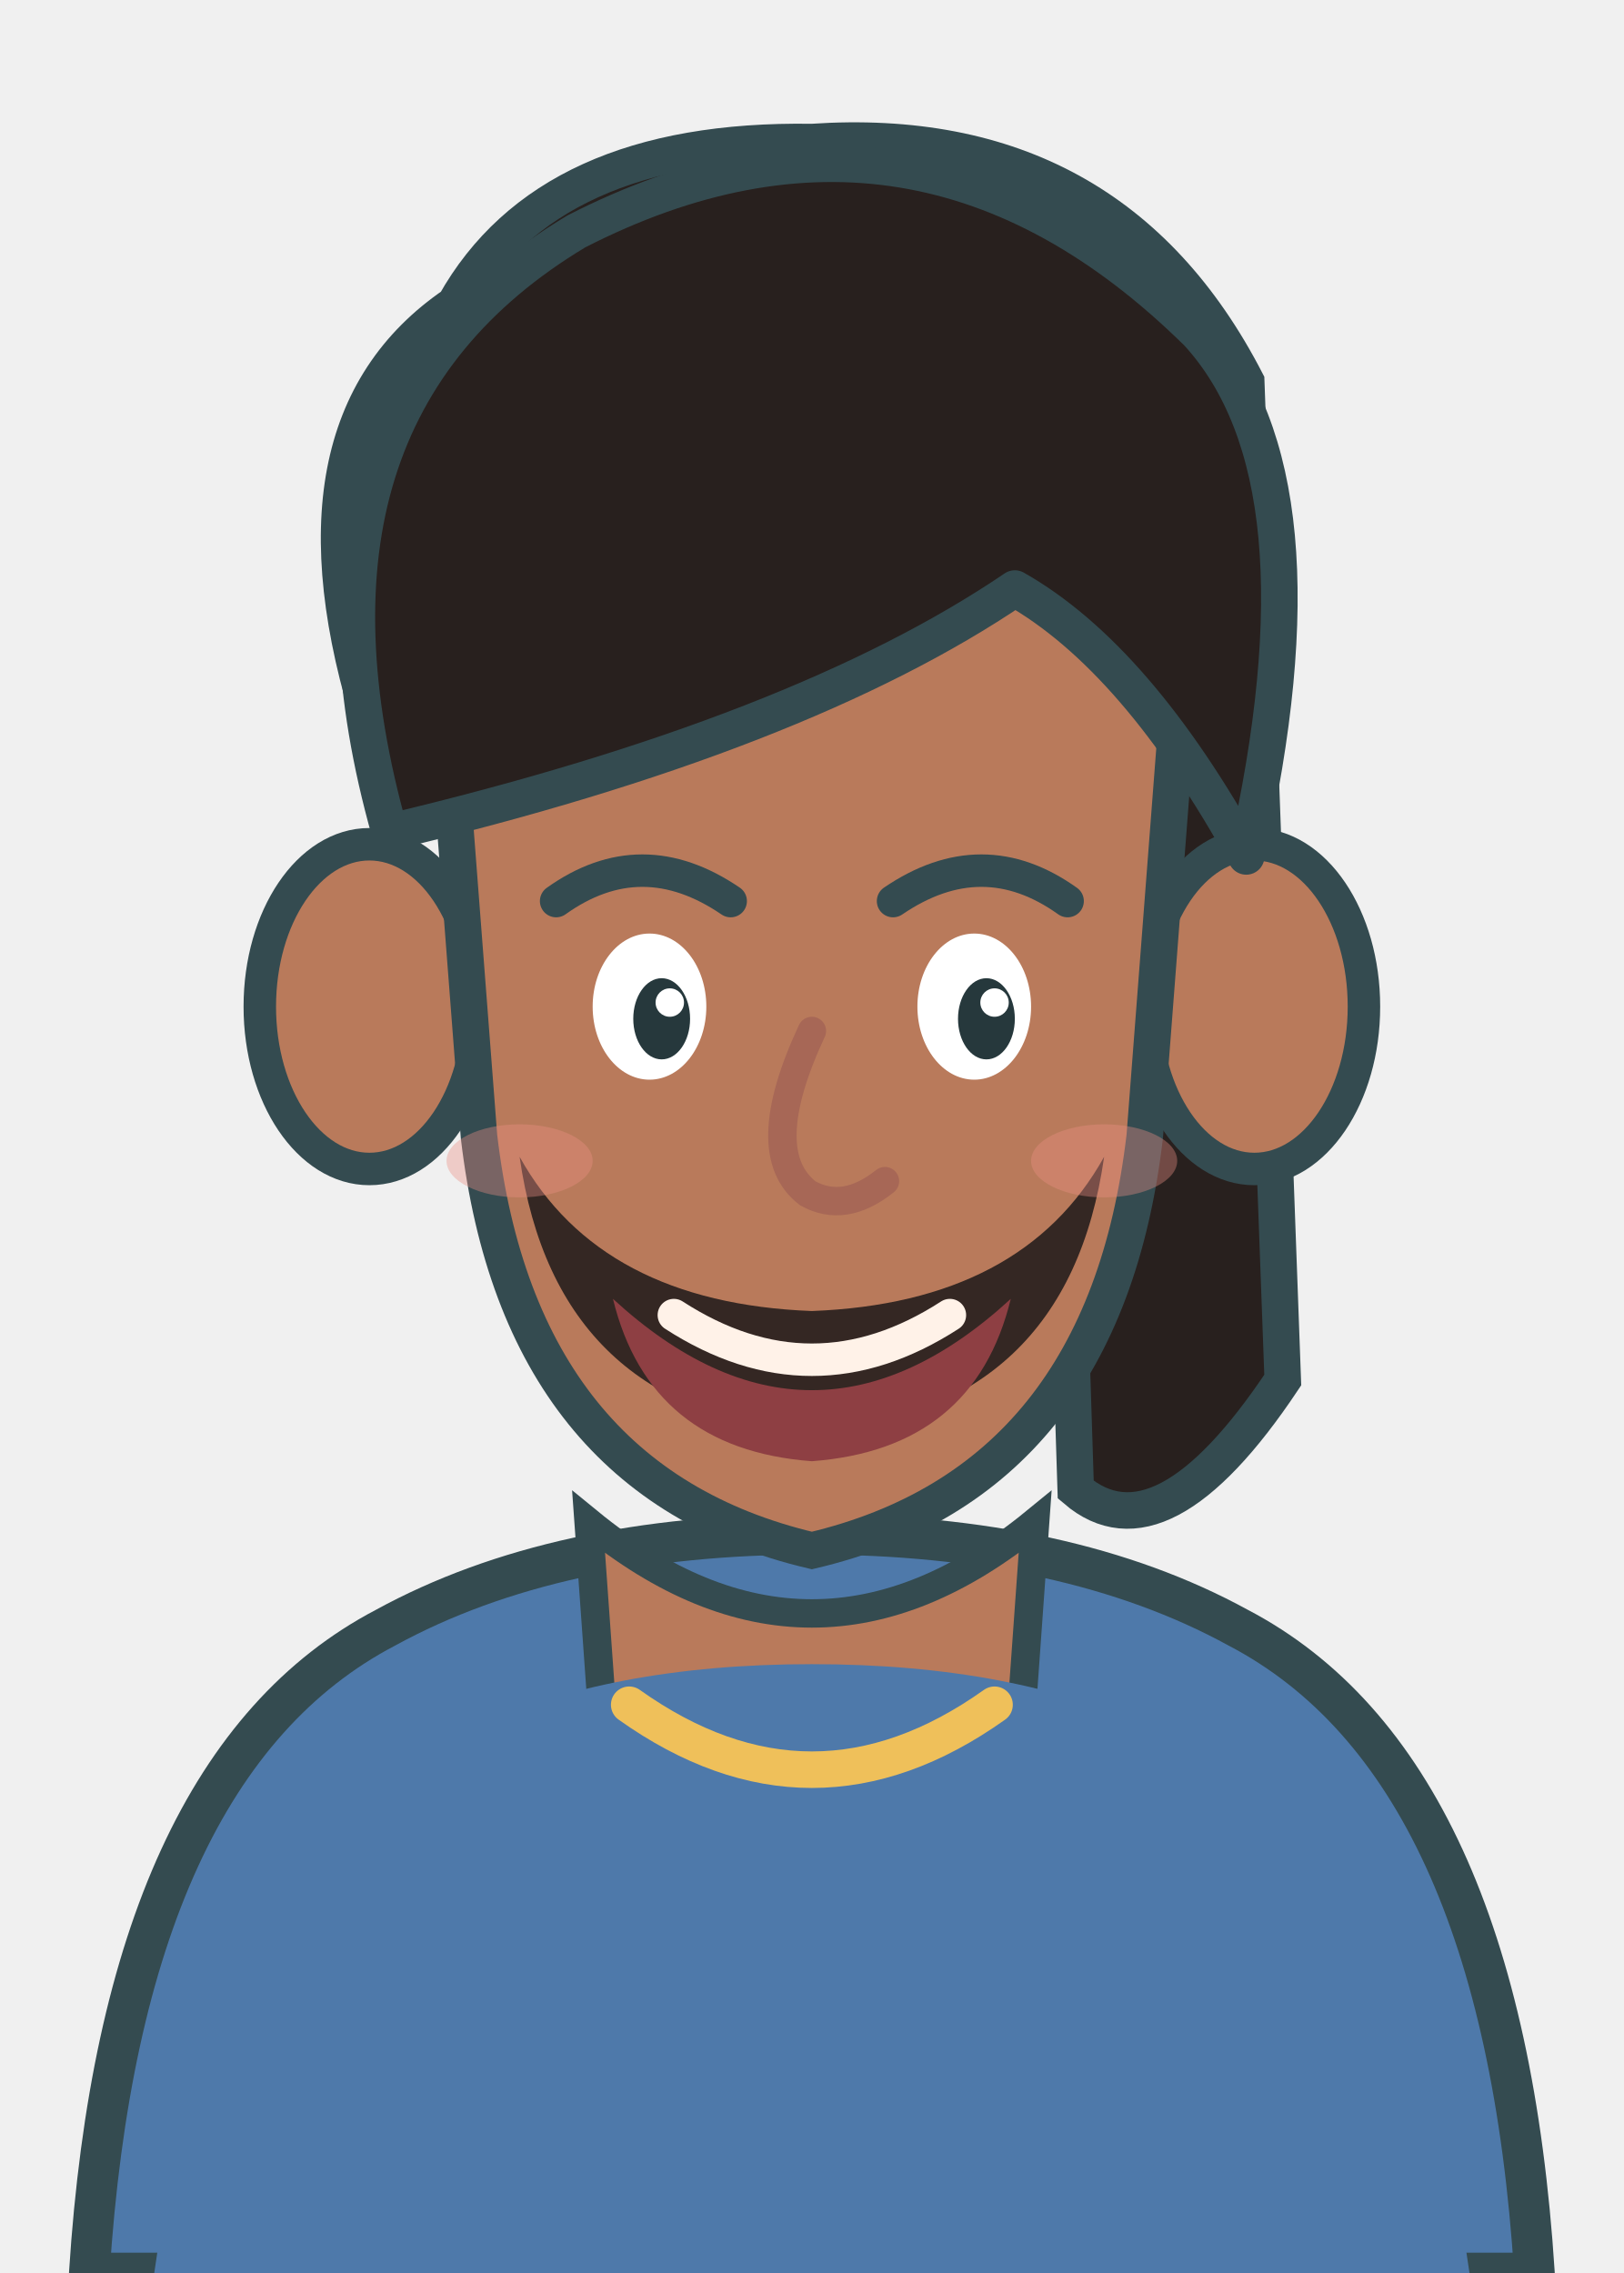
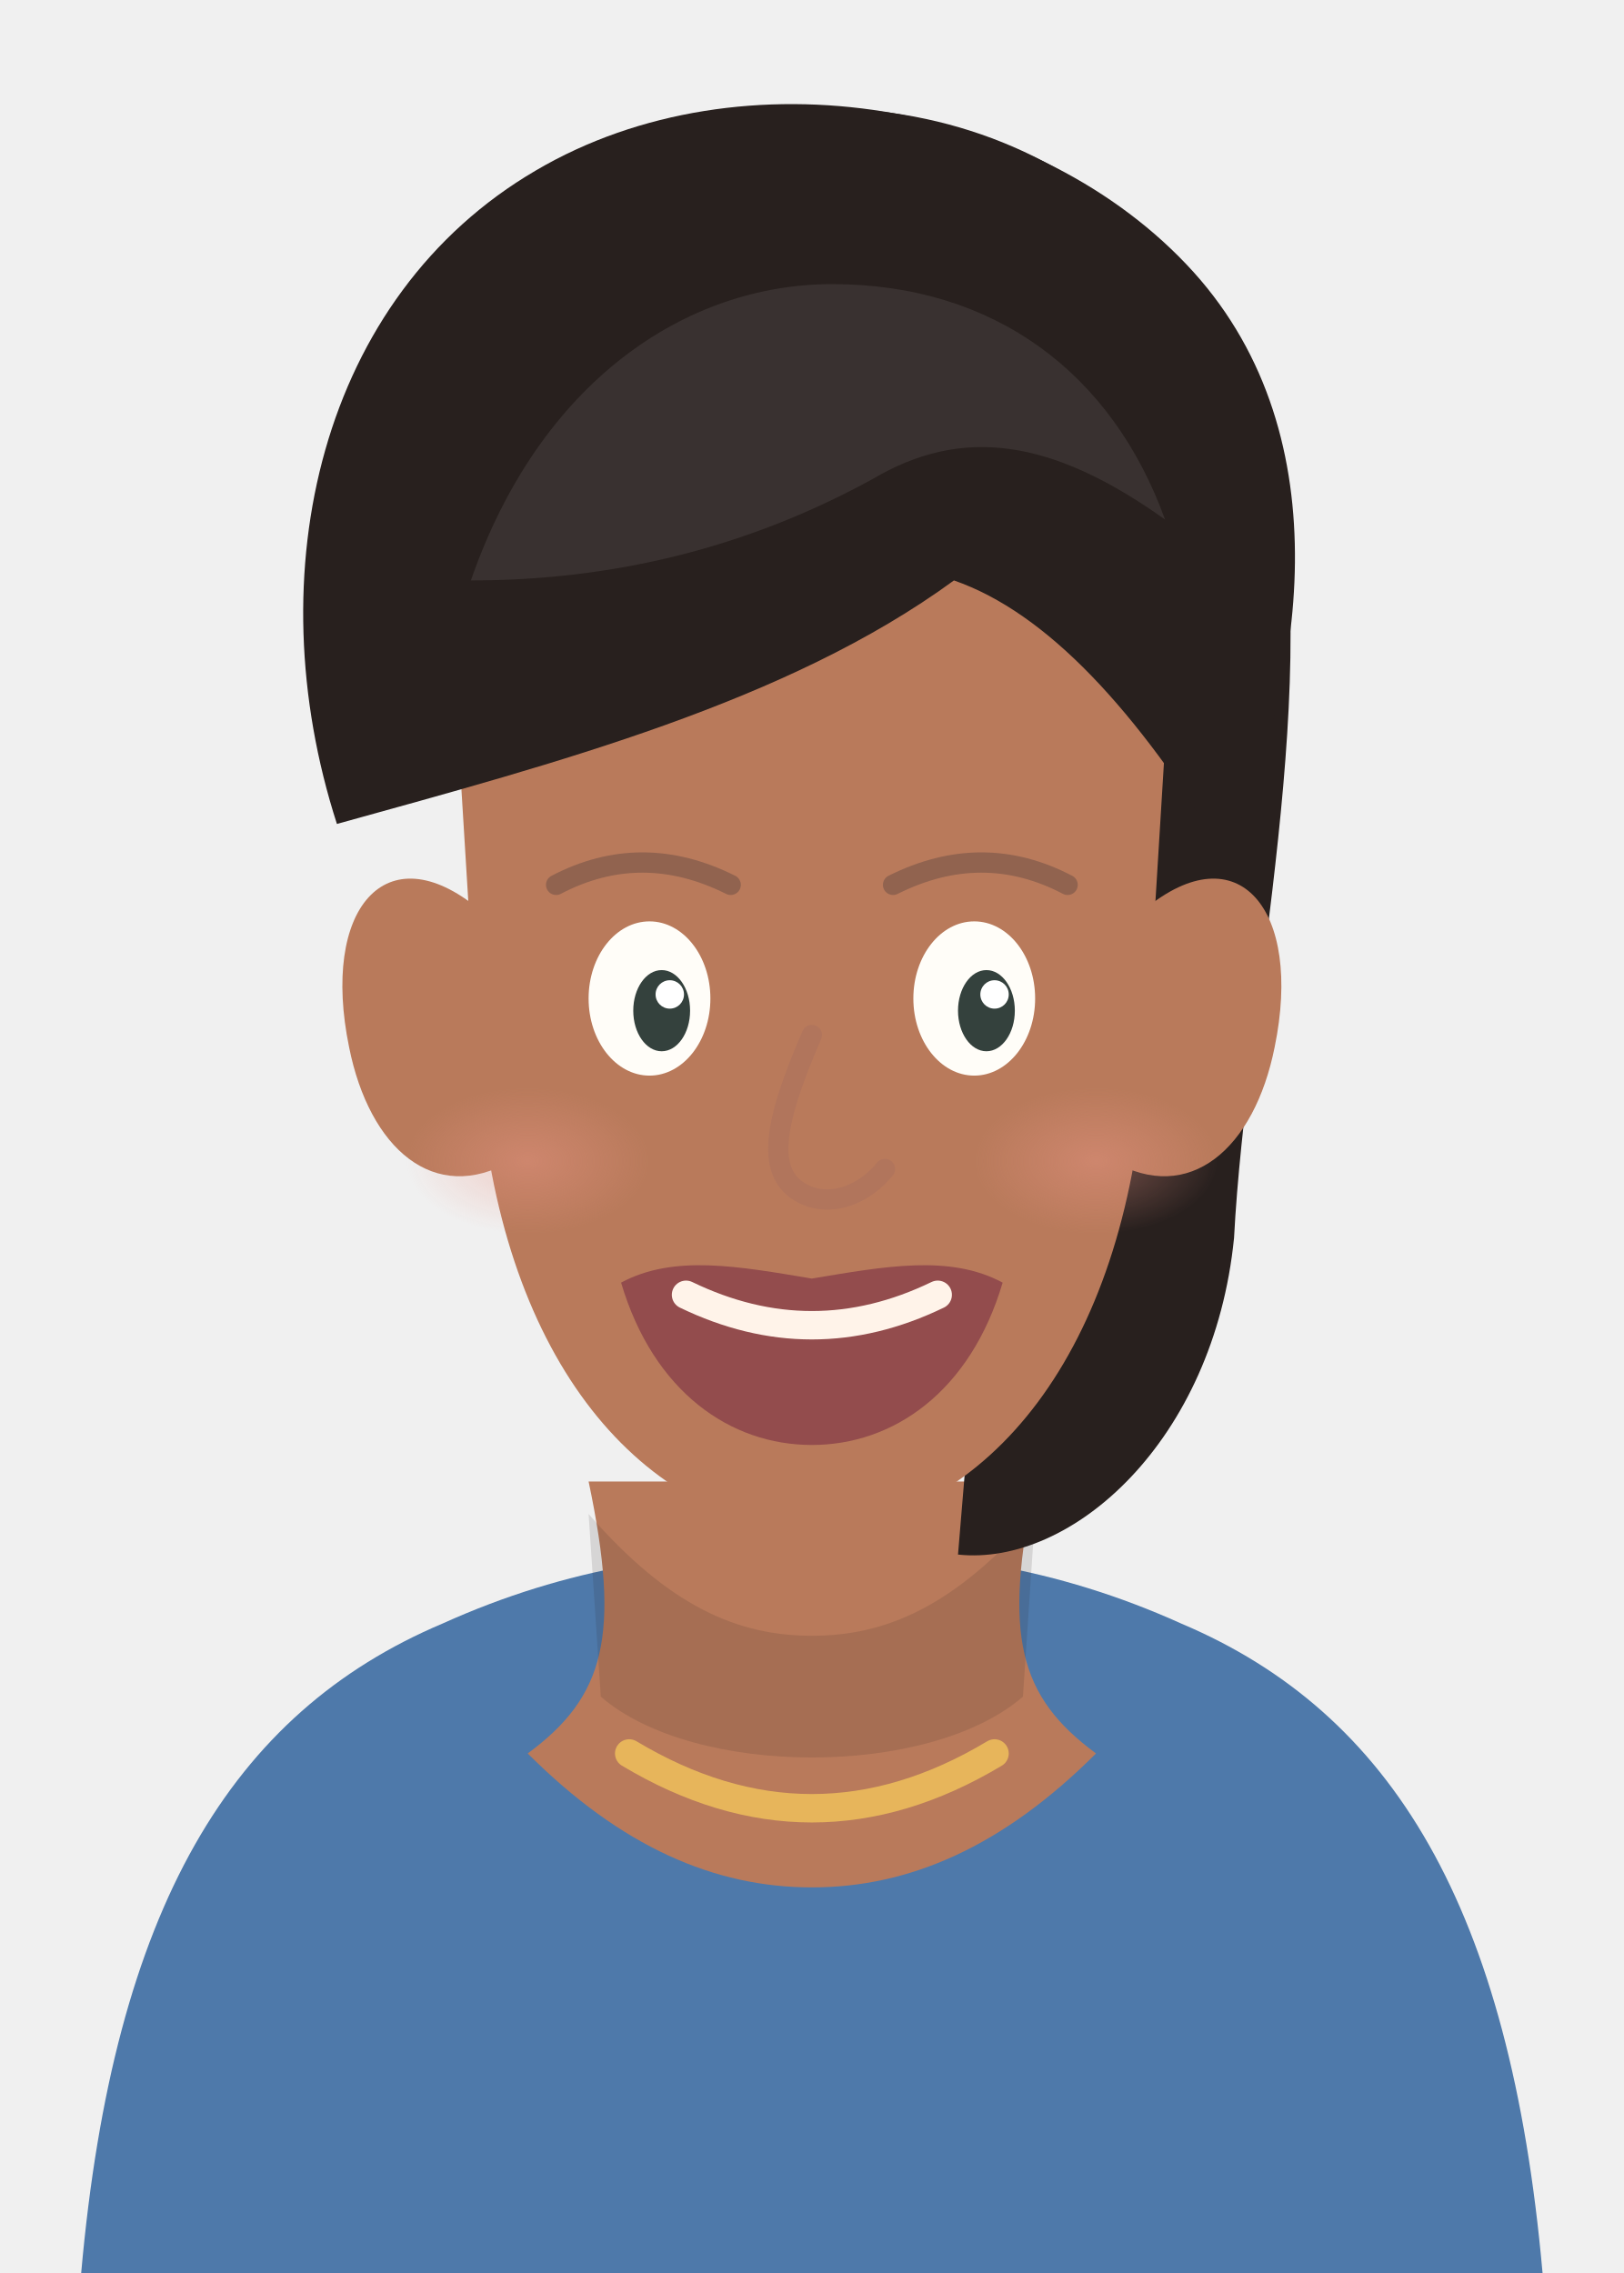
<svg xmlns="http://www.w3.org/2000/svg" viewBox="0 0 400 560" role="img" aria-labelledby="title desc">
  <defs>
-     <linearGradient id="skin" x1="0" y1="0" x2=".2" y2="1">
+     <linearGradient id="skin" x2=".1" y2="1">
      <stop stop-color="#b97a5b" />
      <stop offset="1" stop-color="#b97a5b" />
    </linearGradient>
-     <linearGradient id="shirt" x1="0" y1="0" x2="1" y2="1">
+     <linearGradient id="hair" x2=".2" y2="1">
+       <stop stop-color="#28201e" />
+       <stop offset="1" stop-color="#28201e" />
+     </linearGradient>
+     <linearGradient id="shirt" x2="0" y2="1">
      <stop stop-color="#4e79aa" />
      <stop offset="1" stop-color="#4e79aa" />
    </linearGradient>
+     <radialGradient id="blush">
+       <stop stop-color="#ed9889" stop-opacity=".4" />
+       <stop offset="1" stop-color="#ed9889" stop-opacity="0" />
+     </radialGradient>
  </defs>
-   <path d="M22 560 Q30 435 95 401 Q137 378 200 378 Q263 378 305 401 Q370 435 378 560Z" fill="url(#shirt)" stroke="#344b50" stroke-width="10" stroke-linejoin="round" />
-   <path d="M145 375 Q200 420 255 375 L250 445 Q200 482 150 445Z" fill="#b97a5b" stroke="#344b50" stroke-width="7" />
-   <path d="M38 560 Q52 460 116 426 Q150 410 200 410 Q250 410 284 426 Q348 460 362 560Z" fill="#4e79aa" />
-   <path d="M155 420 Q200 452 245 420" fill="none" stroke="#efc05a" stroke-width="9" stroke-linecap="round" />
-   <path d="M92 180 Q68 105 112 75 Q135 34 200 35 Q274 30 307 94 L316 340 Q286 385 265 367 L260 210Z" fill="#28201e" stroke="#344b50" stroke-width="9" />
-   <ellipse cx="91" cy="248" rx="27" ry="40" fill="#b97a5b" stroke="#344b50" stroke-width="8" />
-   <ellipse cx="309" cy="248" rx="27" ry="40" fill="#b97a5b" stroke="#344b50" stroke-width="8" />
-   <path d="M108 150 Q112 91 200 88 Q288 91 292 150 L282 280 Q272 365 200 382 Q128 365 118 280Z" fill="url(#skin)" stroke="#344b50" stroke-width="9" />
-   <path d="M96 205 Q67 102 142 57 Q226 14 295 82 Q328 118 307 211 Q280 162 250 145 Q197 181 96 205Z" fill="#28201e" stroke="#344b50" stroke-width="9" stroke-linejoin="round" />
-   <path d="M137 222 Q158 207 180 222 M220 222 Q242 207 263 222" fill="none" stroke="#344b50" stroke-width="8" stroke-linecap="round" />
-   <ellipse cx="160" cy="248" rx="14" ry="18" fill="#fff" />
-   <ellipse cx="240" cy="248" rx="14" ry="18" fill="#fff" />
-   <ellipse cx="163" cy="251" rx="7" ry="10" fill="#26383c" />
-   <ellipse cx="243" cy="251" rx="7" ry="10" fill="#26383c" />
-   <circle cx="165" cy="247" r="3.5" fill="#fff" />
-   <circle cx="245" cy="247" r="3.5" fill="#fff" />
-   <path d="M200 254 Q186 284 199 294 Q208 299 218 291" fill="none" stroke="#a76756" stroke-width="7" stroke-linecap="round" />
-   <path d="M128 285 Q137 348 200 353 Q263 348 272 285 Q252 321 200 323 Q148 321 128 285Z" fill="#28201e" opacity=".92" />
-   <path d="M151 320 Q200 365 249 320 Q240 357 200 360 Q160 357 151 320Z" fill="#8e3f43" />
-   <path d="M166 324 Q200 346 234 324" fill="none" stroke="#fff2e8" stroke-width="8" stroke-linecap="round" />
-   <ellipse cx="128" cy="286" rx="18" ry="9" fill="#e98f83" opacity=".38" />
-   <ellipse cx="272" cy="286" rx="18" ry="9" fill="#e98f83" opacity=".38" />
+   <path d="M20 560C28 470 57 422 109 400C140 386 169 382 200 382C231 382 260 386 291 400C343 422 372 470 380 560Z" fill="url(#shirt)" />
+   <path d="M145 365C153 403 149 418 130 432C153 455 176 465 200 465C224 465 247 455 270 432C251 418 247 403 255 365Z" fill="url(#skin)" />
+   <path d="M145 373C165 396 182 403 200 403C218 403 235 396 255 373L252 418C229 438 171 438 148 418Z" fill="#28201e" opacity=".13" />
+   <path d="M92 185C75 112 105 48 169 31C235 14 296 48 313 111C327 165 307 247 304 305C299 355 264 386 236 383L252 191Z" fill="url(#hair)" />
+   <path d="M118 224C95 205 79 224 86 258C91 283 107 297 126 286Z" fill="url(#skin)" />
+   <path d="M282 224C305 205 321 224 314 258C309 283 293 297 274 286Z" fill="url(#skin)" />
+   <path d="M111 151C111 101 151 78 200 78C249 78 289 101 289 151L282 265C277 333 244 374 200 378C156 374 123 333 118 265Z" fill="url(#skin)" />
+   <path d="M83 203C63 141 79 73 132 42C183 12 256 25 294 67C331 108 321 169 302 211C280 175 258 151 235 143C194 173 137 188 83 203Z" fill="url(#hair)" />
+   <path d="M116 143C133 94 169 70 205 70C245 70 274 92 287 128C259 108 237 105 215 118C184 135 151 143 116 143Z" fill="#fff" opacity=".08" />
+   <path d="M137 218Q158 207 180 218M220 218Q242 207 263 218" fill="none" stroke="#765448" stroke-width="5" stroke-linecap="round" opacity=".6" />
+   <ellipse cx="160" cy="246" rx="15" ry="19" fill="#fffdf8" />
+   <ellipse cx="240" cy="246" rx="15" ry="19" fill="#fffdf8" />
+   <ellipse cx="163" cy="249" rx="7" ry="10" fill="#34413d" />
+   <ellipse cx="243" cy="249" rx="7" ry="10" fill="#34413d" />
+   <circle cx="165" cy="245" r="3.5" fill="#fff" />
+   <circle cx="245" cy="245" r="3.5" fill="#fff" />
+   <path d="M200 255C190 278 188 291 200 295C207 297 214 293 218 288" fill="none" stroke="#a96f5d" stroke-width="5" stroke-linecap="round" opacity=".5" />
+   <path d="M153 316C166 309 182 312 200 315C218 312 234 309 247 316C239 343 220 356 200 356C180 356 161 343 153 316Z" fill="#934c4d" />
+   <path d="M169 319Q200 334 231 319" fill="none" stroke="#fff3e9" stroke-width="7" stroke-linecap="round" />
+   <ellipse cx="130" cy="286" rx="30" ry="18" fill="url(#blush)" />
+   <ellipse cx="270" cy="286" rx="30" ry="18" fill="url(#blush)" />
+   <path d="M155 432Q200 459 245 432" fill="none" stroke="#efc05a" stroke-width="7" stroke-linecap="round" opacity=".85" />
</svg>
